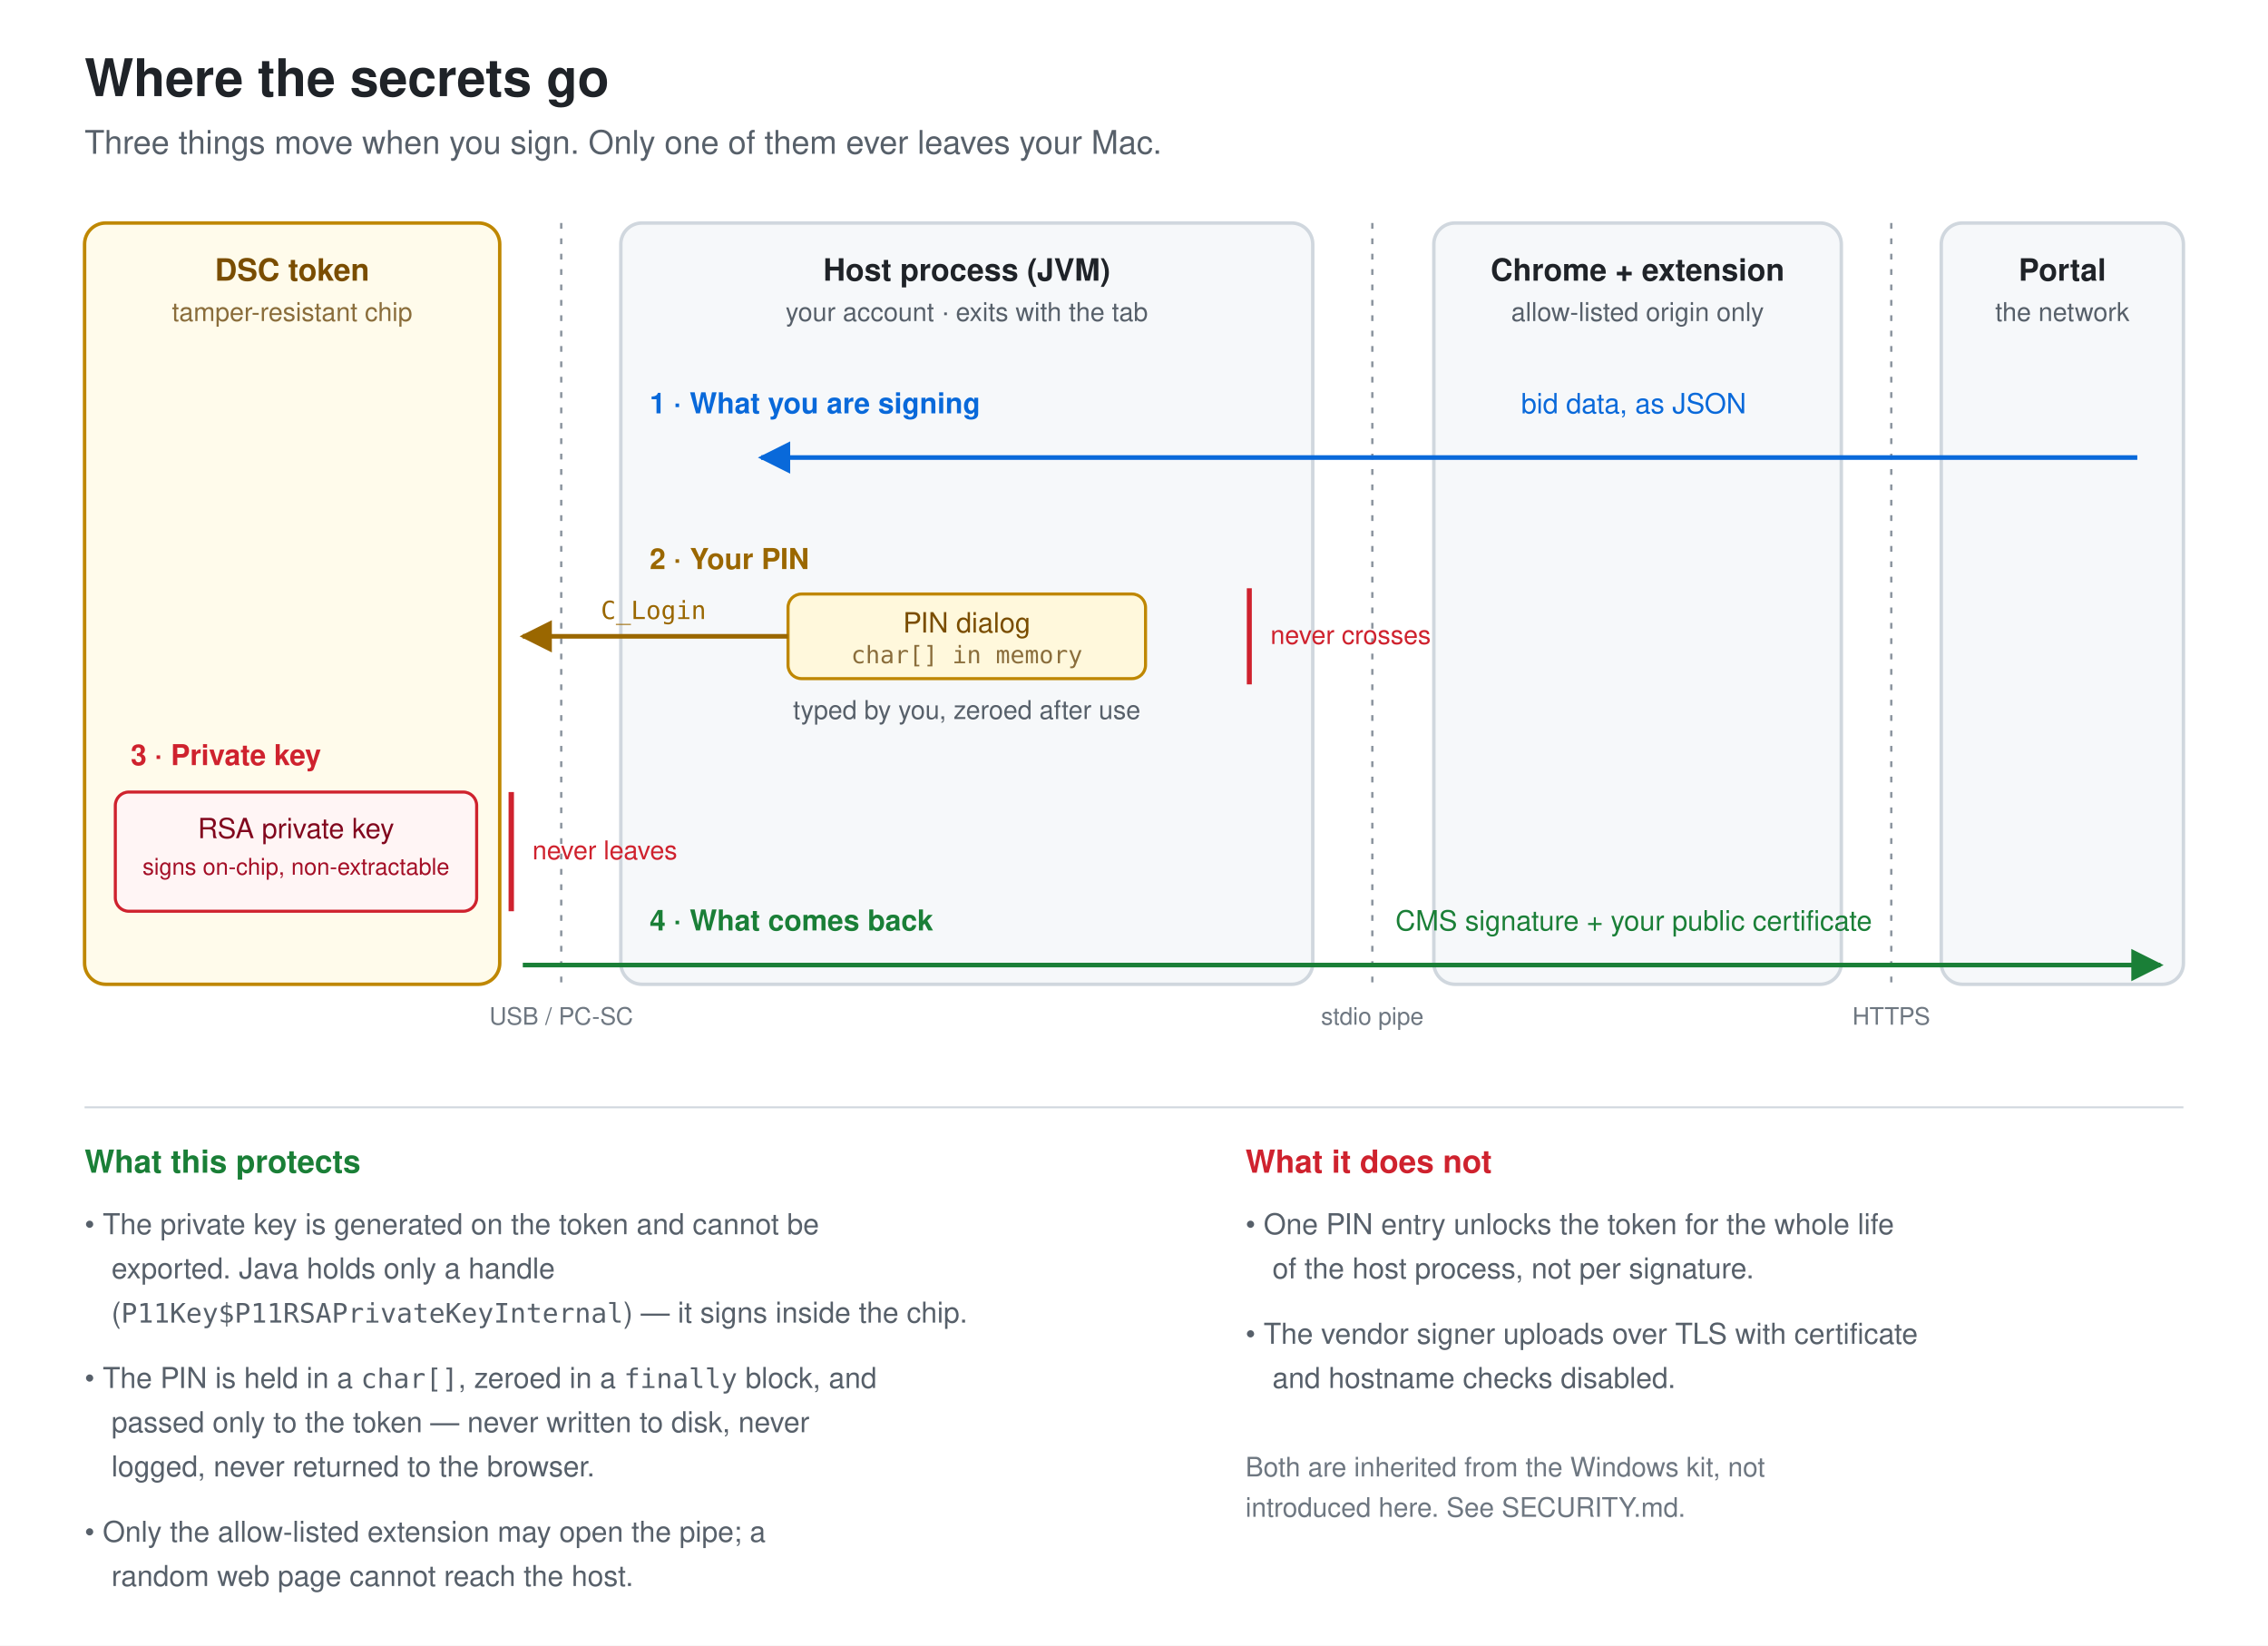
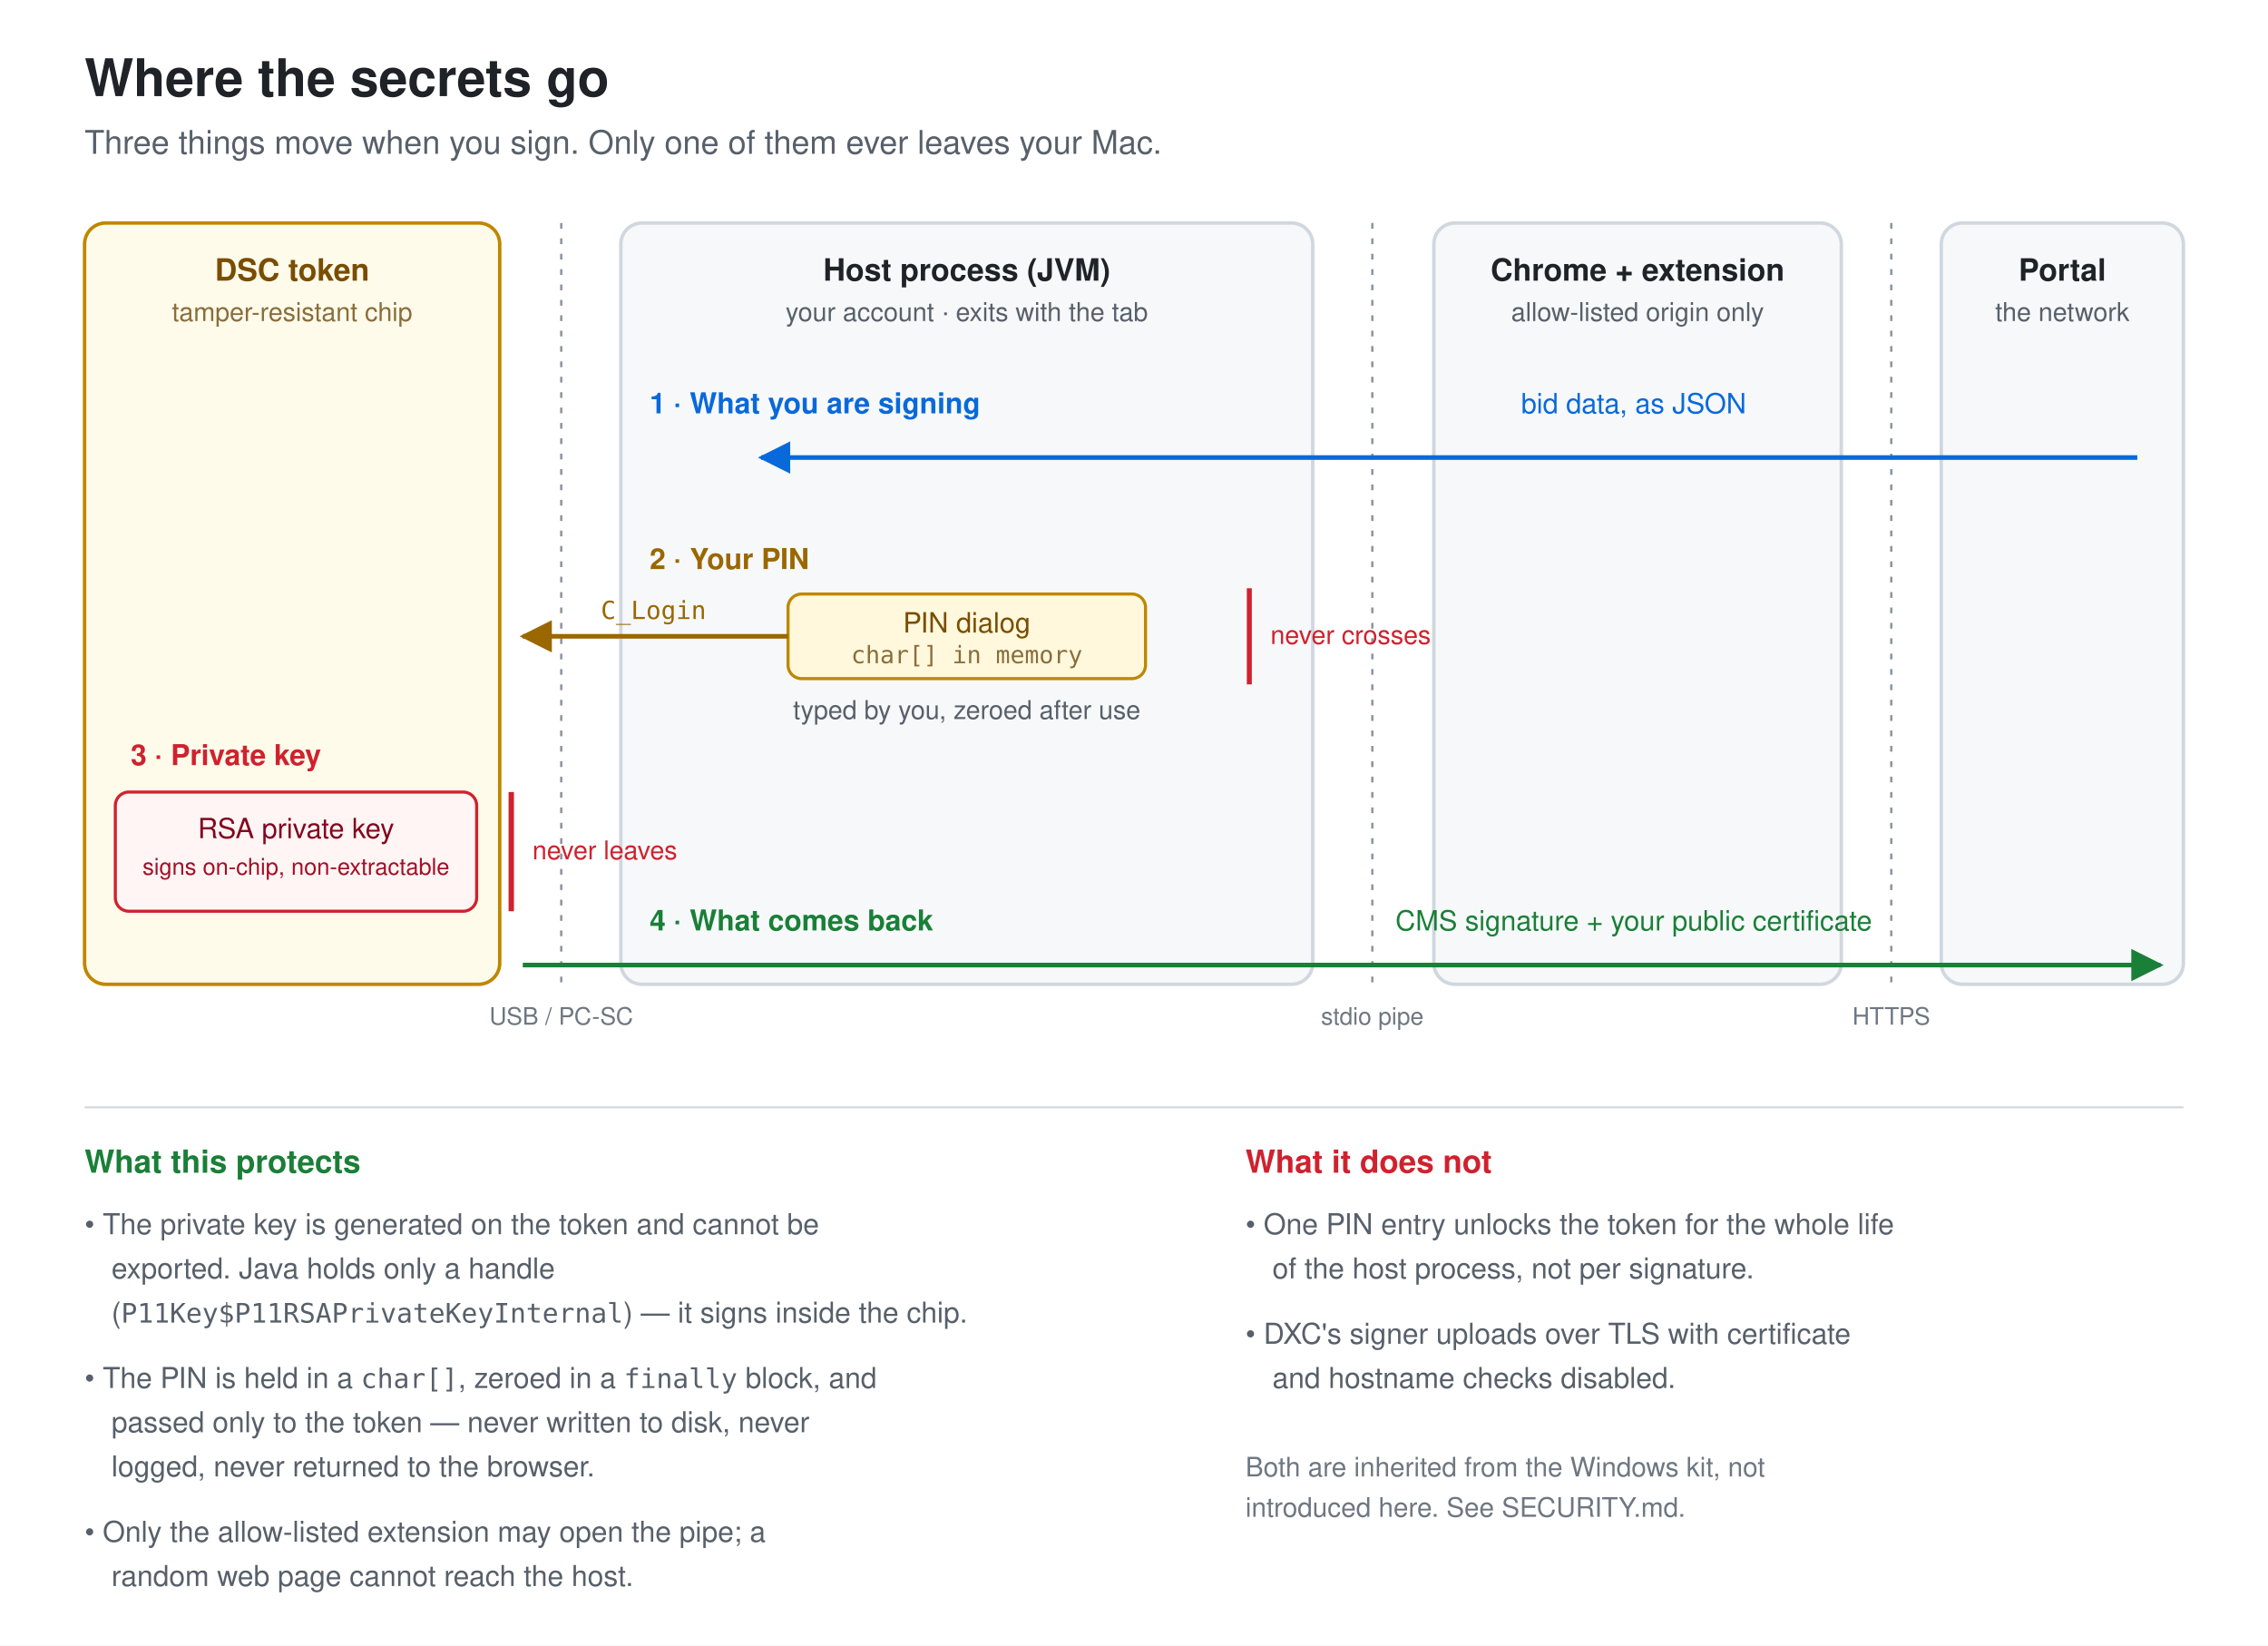
<svg xmlns="http://www.w3.org/2000/svg" viewBox="0 0 1180 856" width="1180" height="856" font-family="-apple-system, BlinkMacSystemFont, 'Segoe UI', Helvetica, Arial, sans-serif">
  <defs>
    <marker id="aBlue" viewBox="0 0 10 10" refX="9" refY="5" markerWidth="7" markerHeight="7" orient="auto-start-reverse">
      <path d="M0 0 L10 5 L0 10 z" fill="#0969da" />
    </marker>
    <marker id="aGreen" viewBox="0 0 10 10" refX="9" refY="5" markerWidth="7" markerHeight="7" orient="auto-start-reverse">
      <path d="M0 0 L10 5 L0 10 z" fill="#1a7f37" />
    </marker>
    <marker id="aAmber" viewBox="0 0 10 10" refX="9" refY="5" markerWidth="7" markerHeight="7" orient="auto-start-reverse">
      <path d="M0 0 L10 5 L0 10 z" fill="#9a6700" />
    </marker>
    <style>
      .mono { font-family:ui-monospace, SFMono-Regular, Menlo, monospace }
    </style>
  </defs>
  <rect width="1180" height="856" fill="#ffffff" />
  <text x="44" y="50" font-size="27" font-weight="600" fill="#1f2328">Where the secrets go</text>
  <text x="44" y="80" font-size="17" fill="#57606a">Three things move when you sign. Only one of them ever leaves your Mac.</text>
  <rect x="44" y="116" width="216" height="396" rx="11" fill="#fffbeb" stroke="#bf8700" stroke-width="1.8" />
  <text x="152" y="146" font-size="16" font-weight="600" fill="#7a4d00" text-anchor="middle">DSC token</text>
  <text x="152" y="167" font-size="13.5" fill="#8a6d3b" text-anchor="middle">tamper-resistant chip</text>
  <rect x="323" y="116" width="360" height="396" rx="11" fill="#f6f8fa" stroke="#d0d7de" stroke-width="1.8" />
  <text x="503" y="146" font-size="16" font-weight="600" fill="#1f2328" text-anchor="middle">Host process (JVM)</text>
  <text x="503" y="167" font-size="13.5" fill="#57606a" text-anchor="middle">your account · exits with the tab</text>
  <rect x="746" y="116" width="212" height="396" rx="11" fill="#f6f8fa" stroke="#d0d7de" stroke-width="1.8" />
  <text x="852" y="146" font-size="16" font-weight="600" fill="#1f2328" text-anchor="middle">Chrome + extension</text>
  <text x="852" y="167" font-size="13.5" fill="#57606a" text-anchor="middle">allow-listed origin only</text>
  <rect x="1010" y="116" width="126" height="396" rx="11" fill="#f6f8fa" stroke="#d0d7de" stroke-width="1.8" />
  <text x="1073" y="146" font-size="16" font-weight="600" fill="#1f2328" text-anchor="middle">Portal</text>
  <text x="1073" y="167" font-size="13.5" fill="#57606a" text-anchor="middle">the network</text>
  <g stroke="#8c959f" stroke-dasharray="3 5" stroke-width="1.2">
    <line x1="292" y1="116" x2="292" y2="512" />
    <line x1="714" y1="116" x2="714" y2="512" />
    <line x1="984" y1="116" x2="984" y2="512" />
  </g>
  <g font-size="12.5" fill="#6e7781" text-anchor="middle">
    <text x="292" y="533">USB / PC-SC</text>
    <text x="714" y="533">stdio pipe</text>
    <text x="984" y="533">HTTPS</text>
  </g>
  <text x="338" y="215" font-size="15" font-weight="600" fill="#0969da">1 · What you are signing</text>
  <text x="850" y="215" font-size="14.5" fill="#0969da" text-anchor="middle">bid data, as JSON</text>
  <line x1="1112" y1="238" x2="396" y2="238" stroke="#0969da" stroke-width="2.4" marker-end="url(#aBlue)" />
  <text x="338" y="296" font-size="15" font-weight="600" fill="#9a6700">2 · Your PIN</text>
  <rect x="410" y="309" width="186" height="44" rx="7" fill="#fff8dc" stroke="#bf8700" stroke-width="1.6" />
  <text x="503" y="329" font-size="14.5" fill="#7a4d00" text-anchor="middle">PIN dialog</text>
  <text x="503" y="345" font-size="12.5" fill="#8a6d3b" text-anchor="middle" class="mono">char[] in memory</text>
  <text x="503" y="374" font-size="13.5" fill="#57606a" text-anchor="middle">typed by you, zeroed after use</text>
  <line x1="410" y1="331" x2="272" y2="331" stroke="#9a6700" stroke-width="2.4" marker-end="url(#aAmber)" />
  <text x="340" y="322" font-size="13" fill="#9a6700" text-anchor="middle" class="mono">C_Login</text>
  <line x1="650" y1="306" x2="650" y2="356" stroke="#cf222e" stroke-width="2.6" />
  <text x="661" y="335" font-size="13.5" fill="#cf222e">never crosses</text>
  <text x="68" y="398" font-size="15" font-weight="600" fill="#cf222e">3 · Private key</text>
  <rect x="60" y="412" width="188" height="62" rx="7" fill="#fff5f5" stroke="#cf222e" stroke-width="1.6" />
  <text x="154" y="436" font-size="14.5" fill="#82071e" text-anchor="middle">RSA private key</text>
  <text x="154" y="455" font-size="12" fill="#a40e26" text-anchor="middle">signs on-chip, non-extractable</text>
  <line x1="266" y1="412" x2="266" y2="474" stroke="#cf222e" stroke-width="2.8" />
  <text x="277" y="447" font-size="13.5" fill="#cf222e">never leaves</text>
  <text x="338" y="484" font-size="15" font-weight="600" fill="#1a7f37">4 · What comes back</text>
  <text x="850" y="484" font-size="14.5" fill="#1a7f37" text-anchor="middle">CMS signature + your public certificate</text>
  <line x1="272" y1="502" x2="1124" y2="502" stroke="#1a7f37" stroke-width="2.4" marker-end="url(#aGreen)" />
  <line x1="44" y1="576" x2="1136" y2="576" stroke="#d0d7de" />
  <g font-size="15" fill="#57606a">
    <text x="44" y="610" font-size="16.5" font-weight="600" fill="#1a7f37">What this protects</text>
    <text x="44" y="642">• The private key is generated on the token and cannot be</text>
    <text x="58" y="665">exported. Java holds only a handle</text>
    <text x="58" y="688">(<tspan class="mono" font-size="14">P11Key$P11RSAPrivateKeyInternal</tspan>) — it signs inside the chip.</text>
    <text x="44" y="722">• The PIN is held in a <tspan class="mono" font-size="14">char[]</tspan>, zeroed in a <tspan class="mono" font-size="14">finally</tspan> block, and</text>
    <text x="58" y="745">passed only to the token — never written to disk, never</text>
    <text x="58" y="768">logged, never returned to the browser.</text>
    <text x="44" y="802">• Only the allow-listed extension may open the pipe; a</text>
    <text x="58" y="825">random web page cannot reach the host.</text>
    <text x="648" y="610" font-size="16.5" font-weight="600" fill="#cf222e">What it does not</text>
    <text x="648" y="642">• One PIN entry unlocks the token for the whole life</text>
    <text x="662" y="665">of the host process, not per signature.</text>
-     <text x="648" y="699">• The vendor signer uploads over TLS with certificate</text>
+     <text x="648" y="699">• DXC's signer uploads over TLS with certificate</text>
    <text x="662" y="722">and hostname checks disabled.</text>
    <text x="648" y="768" font-size="14" fill="#6e7781">Both are inherited from the Windows kit, not</text>
    <text x="648" y="789" font-size="14" fill="#6e7781">introduced here. See SECURITY.md.</text>
  </g>
</svg>
